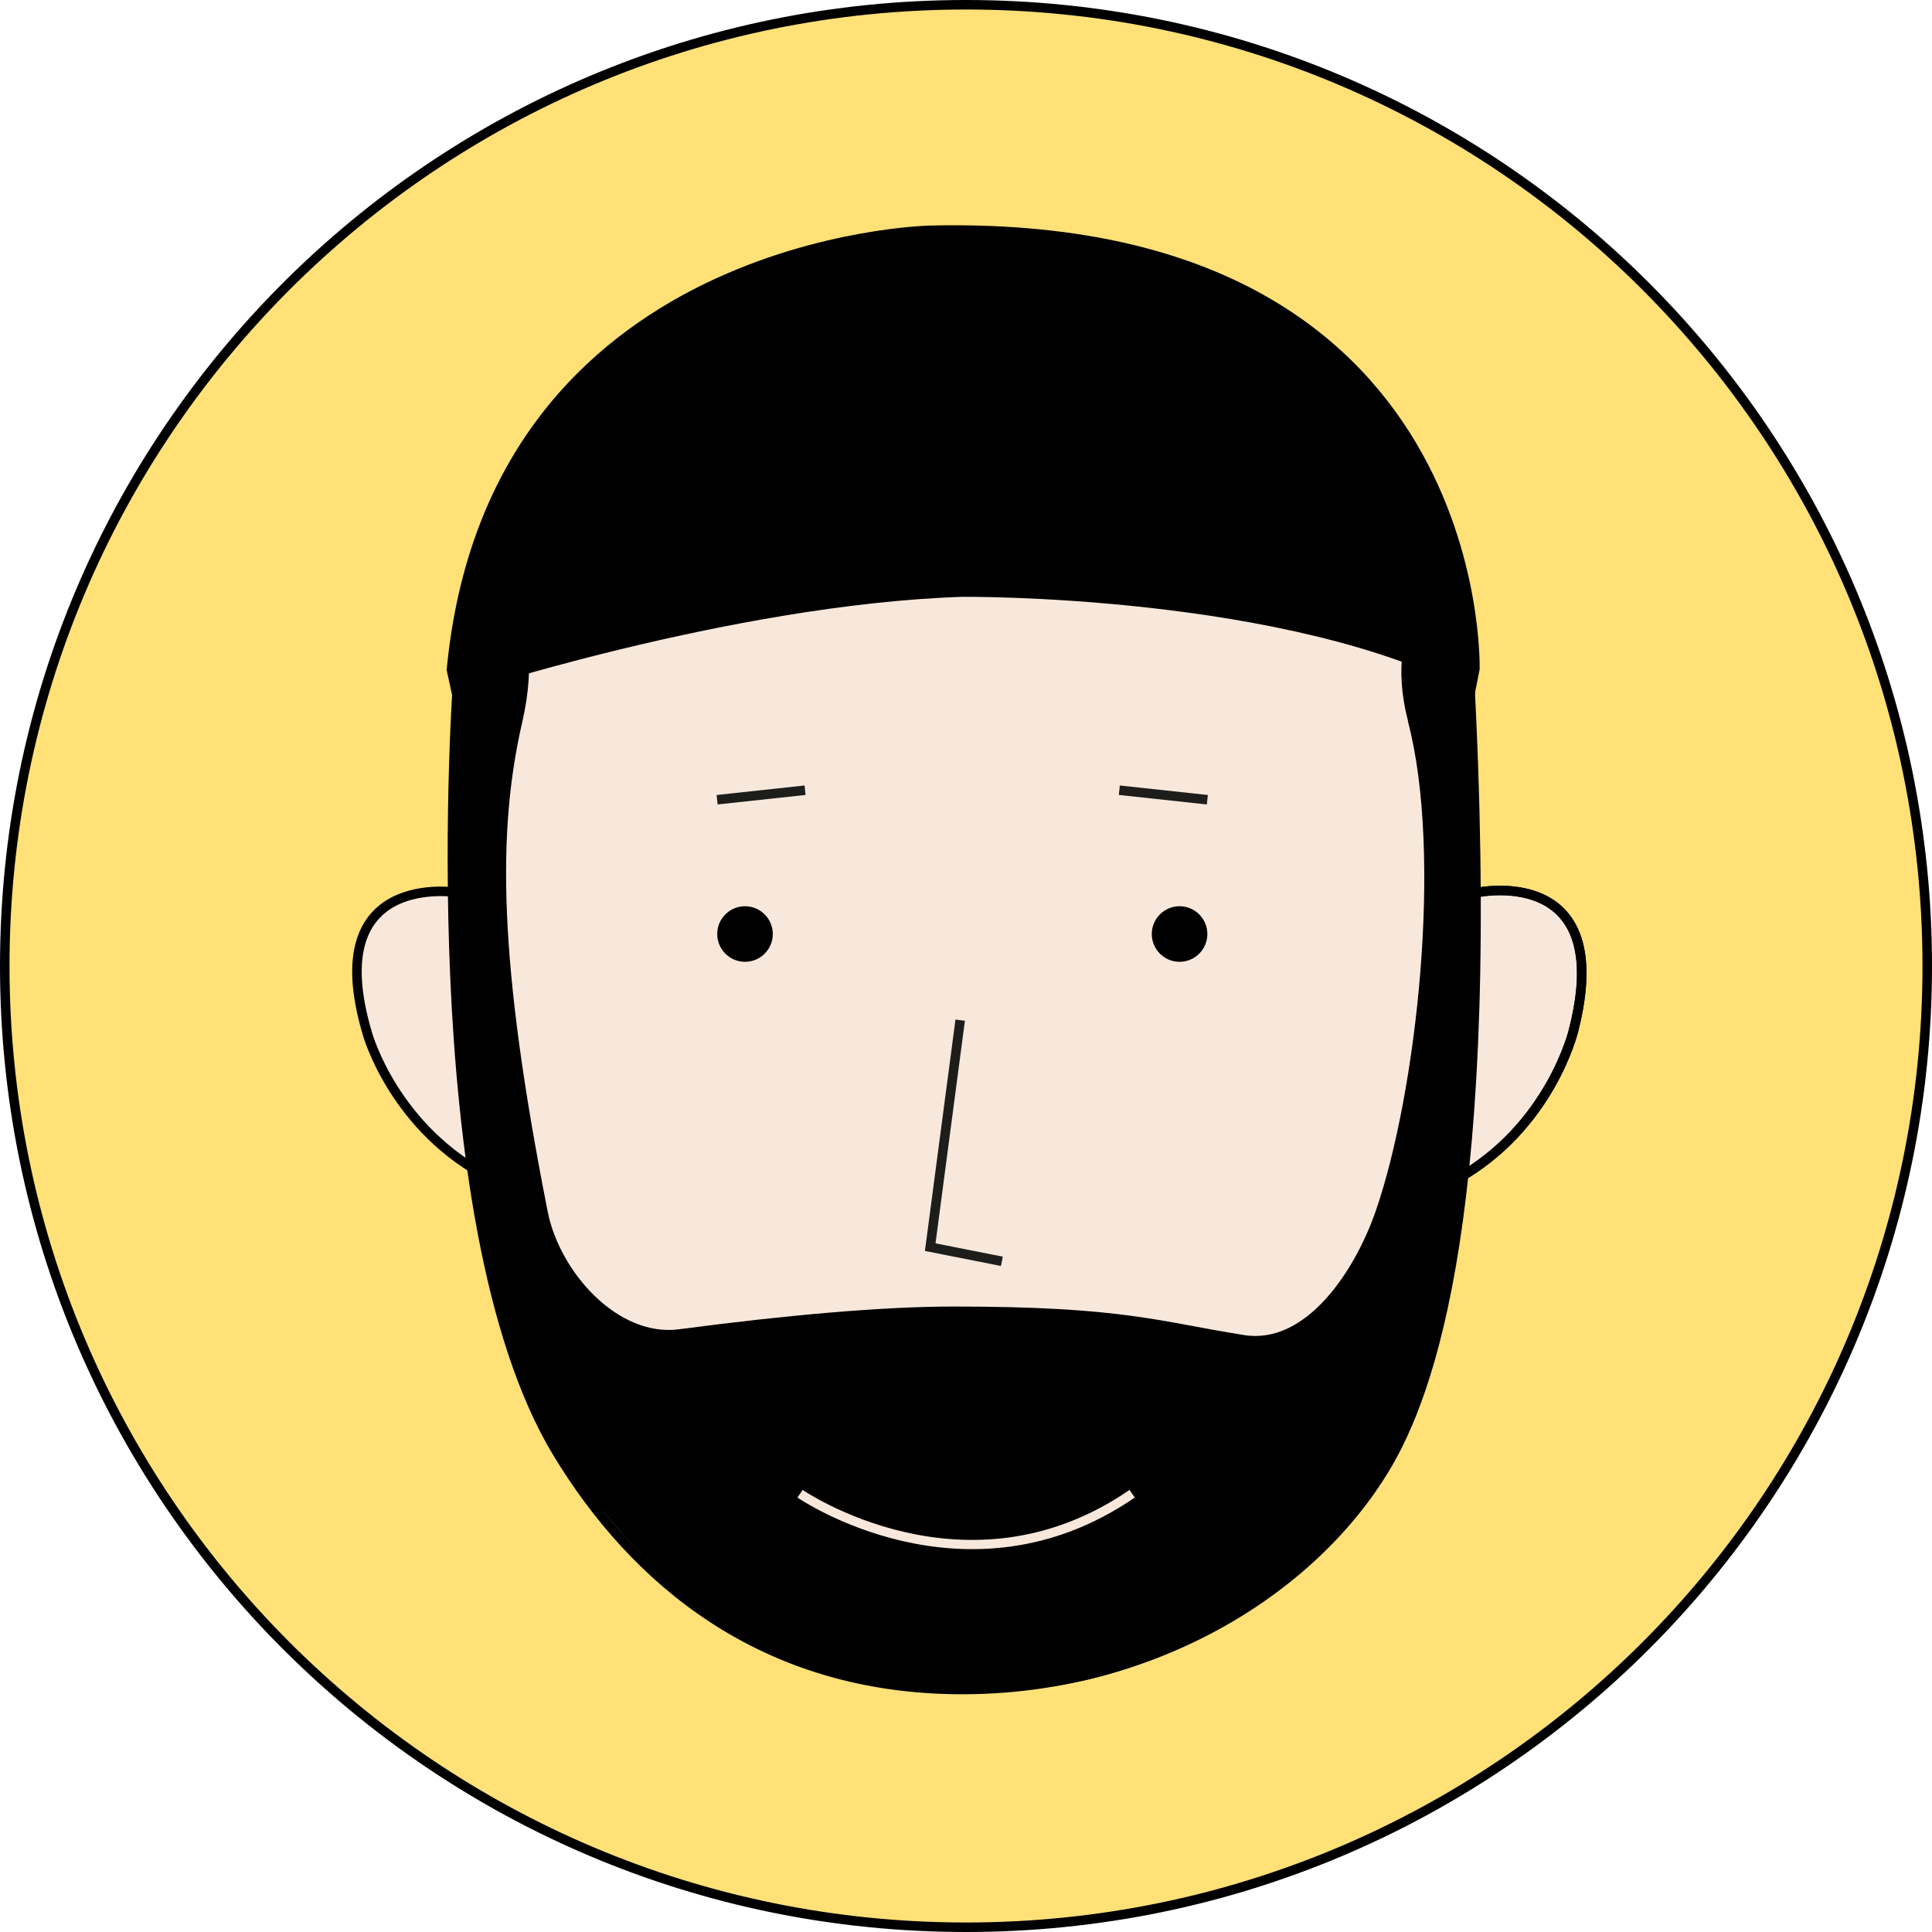
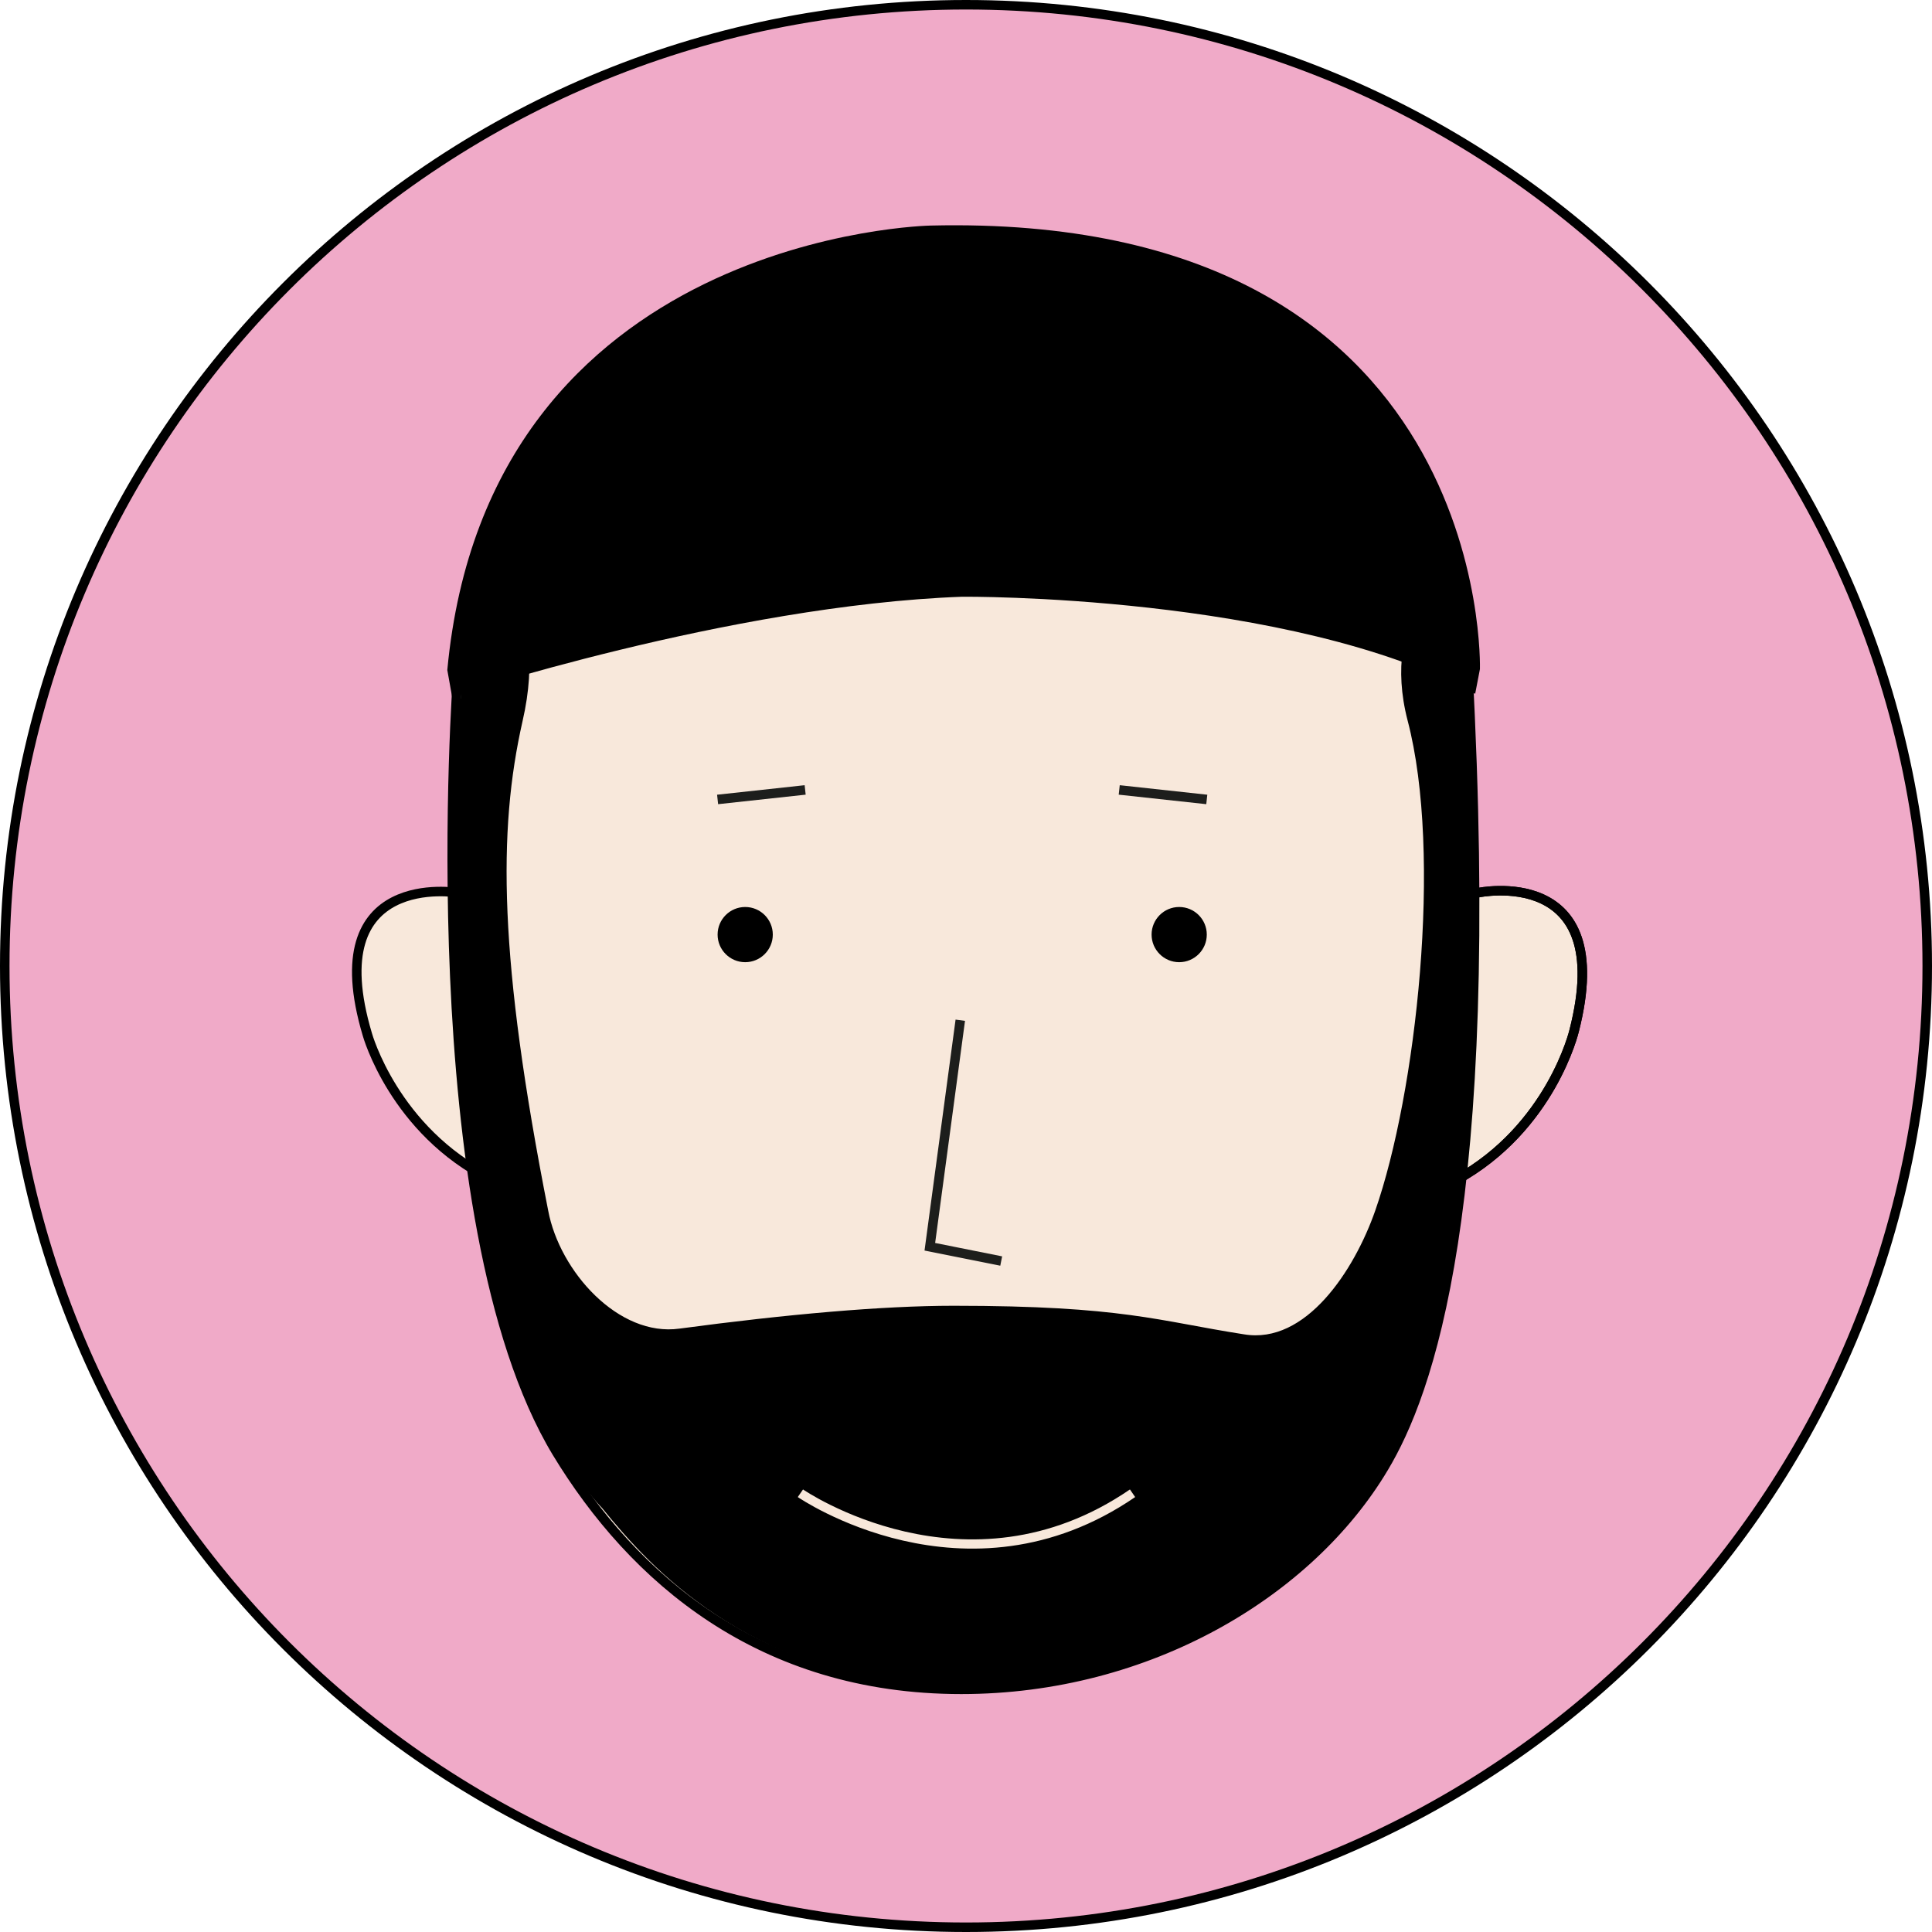
- <svg xmlns="http://www.w3.org/2000/svg" id="Calque_1" viewBox="0 0 203 203">
-   <defs>
-     <style>.cls-1,.cls-2,.cls-3,.cls-4,.cls-5{fill:none;}.cls-1,.cls-6,.cls-7{stroke-width:0px;}.cls-8{fill:#f8e8db;}.cls-8,.cls-9,.cls-3{stroke:#000;}.cls-8,.cls-2,.cls-3,.cls-4,.cls-5{stroke-miterlimit:10;}.cls-9{fill:#ffe178;}.cls-2,.cls-5{stroke:#1d1e1c;}.cls-7{fill:#fbf2eb;}.cls-4{stroke:#f8e8db;}.cls-4,.cls-5{stroke-width:.97px;}</style>
-   </defs>
-   <circle class="cls-9" cx="101.5" cy="101.5" r="101" />
-   <rect class="cls-1" x="36.85" y="13.29" width="130.01" height="164.93" />
-   <path class="cls-7" d="M48.11,93.78s-14.71-2.49-9.48,14.92c0,0,2.83,10.05,13.03,15.15" />
-   <path class="cls-8" d="M48.11,93.78s-14.71-2.49-9.48,14.92c0,0,2.83,10.05,13.03,15.15" />
-   <path class="cls-8" d="M155.26,93.77s14.58-3.08,10.07,14.52c0,0-2.41,10.17-12.38,15.68" />
-   <path class="cls-3" d="M155.26,93.77s14.58-3.08,10.07,14.52c0,0-2.41,10.17-12.38,15.68" />
-   <path class="cls-8" d="M101.33,28.15c-15.6,0-49.41,4.18-53.2,42.9,0,0-4.34,57.2,10.44,81.61,8,13.22,21.41,24.86,42.53,24.86,19.74,0,36.57-10.18,44.44-23.26,4.63-7.68,11.93-26.98,8.79-84.34,0,0,0-41.81-53.01-41.81v.03Z" />
-   <path class="cls-6" d="M78.28,101.06c1.61,0,2.92-1.31,2.92-2.92s-1.31-2.92-2.92-2.92-2.92,1.31-2.92,2.92,1.31,2.92,2.92,2.92Z" />
-   <path class="cls-2" d="M84.59,83.03l-9.24,1" />
-   <path class="cls-6" d="M123.94,101.06c1.61,0,2.92-1.31,2.92-2.92s-1.31-2.92-2.92-2.92-2.92,1.31-2.92,2.92,1.31,2.92,2.92,2.92Z" />
-   <path class="cls-2" d="M117.61,83.03l9.25,1" />
-   <path class="cls-2" d="M100.89,107.19l-3.15,23.85,7.53,1.49" />
-   <path class="cls-5" d="M83.66,146.83s15.79,11.15,34.9,0" />
-   <path class="cls-6" d="M147.92,75.74c3.73,14.1.9,39.18-3.37,51.51-2.17,6.27-7.29,14.07-13.83,13.03-8.99-1.43-12.69-3-30.52-3-7.47,0-17.57.9-28.85,2.39-6.44.85-12.56-6.02-13.81-12.4-5.2-26.36-5.3-39.9-2.67-51.38,2.99-12.98-4.29-16.9-4.29-16.9-1.48,5-2.25,15.4-2.84,20.21,0,0-4.66,57.81,15.53,79.43,5.17,6.35,15.02,17.23,35.34,18.87,11.63.93,23.66-1.17,37.17-12.03,10.92-8.77,21.91-20.69,18.58-95.51,0,0-.67-5.32-2.01-10.97,0,0-7.37,5.54-4.4,16.77l-.03-.02Z" />
-   <path class="cls-4" d="M84.06,156.95s17.44,12.01,34.9,0" />
-   <path class="cls-6" d="M47.53,73.16s29.1-9.64,53.57-10.45c0,0,34.36-.34,53.86,10.19l.51-2.57s1.36-48.02-57.73-46.63c0,0-46.47.84-50.81,46.7l.6,2.75Z" />
+ <svg xmlns="http://www.w3.org/2000/svg" version="1.1" id="Calque_1" x="0px" y="0px" viewBox="0 0 203 203" style="enable-background:new 0 0 203 203;" xml:space="preserve">
+   <style type="text/css">
+ 	.st0{fill:#F0AAC8;stroke:#000000;}
+ 	.st1{fill:none;}
+ 	.st2{fill:#FBF2EB;}
+ 	.st3{fill:#F8E8DB;stroke:#000000;stroke-miterlimit:10;}
+ 	.st4{fill:none;stroke:#000000;stroke-miterlimit:10;}
+ 	.st5{fill:none;stroke:#1D1E1C;stroke-miterlimit:10;}
+ 	.st6{fill:none;stroke:#1D1E1C;stroke-width:0.97;stroke-miterlimit:10;}
+ 	.st7{fill:none;stroke:#F8E8DB;stroke-width:0.97;stroke-miterlimit:10;}
+ </style>
+   <circle class="st0" cx="101.5" cy="101.5" r="101" />
+   <rect x="36.8" y="13.3" class="st1" width="130" height="164.9" />
+   <path class="st2" d="M48.1,93.8c0,0-14.7-2.5-9.5,14.9c0,0,2.8,10.1,13,15.2" />
+   <path class="st3" d="M48.1,93.8c0,0-14.7-2.5-9.5,14.9c0,0,2.8,10.1,13,15.2" />
+   <path class="st3" d="M155.3,93.8c0,0,14.6-3.1,10.1,14.5c0,0-2.4,10.2-12.4,15.7" />
+   <path class="st4" d="M155.3,93.8c0,0,14.6-3.1,10.1,14.5c0,0-2.4,10.2-12.4,15.7" />
+   <path class="st3" d="M101.3,28.1c-15.6,0-49.4,4.2-53.2,42.9c0,0-4.3,57.2,10.4,81.6c8,13.2,21.4,24.9,42.5,24.9  c19.7,0,36.6-10.2,44.4-23.3c4.6-7.7,11.9-27,8.8-84.3C154.3,69.9,154.3,28.1,101.3,28.1L101.3,28.1L101.3,28.1z" />
+   <path d="M78.3,101.1c1.6,0,2.9-1.3,2.9-2.9s-1.3-2.9-2.9-2.9s-2.9,1.3-2.9,2.9S76.7,101.1,78.3,101.1z" />
+   <path class="st5" d="M84.6,83l-9.2,1" />
+   <path d="M123.9,101.1c1.6,0,2.9-1.3,2.9-2.9s-1.3-2.9-2.9-2.9s-2.9,1.3-2.9,2.9S122.3,101.1,123.9,101.1z" />
+   <path class="st5" d="M117.6,83l9.2,1" />
+   <path class="st5" d="M100.9,107.2L97.7,131l7.5,1.5" />
+   <path class="st6" d="M83.7,146.8c0,0,15.8,11.1,34.9,0" />
+   <path d="M147.9,75.7c3.7,14.1,0.9,39.2-3.4,51.5c-2.2,6.3-7.3,14.1-13.8,13c-9-1.4-12.7-3-30.5-3c-7.5,0-17.6,0.9-28.8,2.4  c-6.4,0.9-12.6-6-13.8-12.4c-5.2-26.4-5.3-39.9-2.7-51.4c3-13-4.3-16.9-4.3-16.9c-1.5,5-2.2,15.4-2.8,20.2c0,0-4.7,57.8,15.5,79.4  c5.2,6.4,15,17.2,35.3,18.9c11.6,0.9,23.7-1.2,37.2-12c10.9-8.8,21.9-20.7,18.6-95.5c0,0-0.7-5.3-2-11C152.4,59,145,64.5,147.9,75.7  L147.9,75.7L147.9,75.7z" />
+   <path class="st7" d="M84.1,156.9c0,0,17.4,12,34.9,0" />
+   <path d="M47.5,73.2c0,0,29.1-9.6,53.6-10.5c0,0,34.4-0.3,53.9,10.2l0.5-2.6c0,0,1.4-48-57.7-46.6c0,0-46.5,0.8-50.8,46.7L47.5,73.2  L47.5,73.2z" />
</svg>
